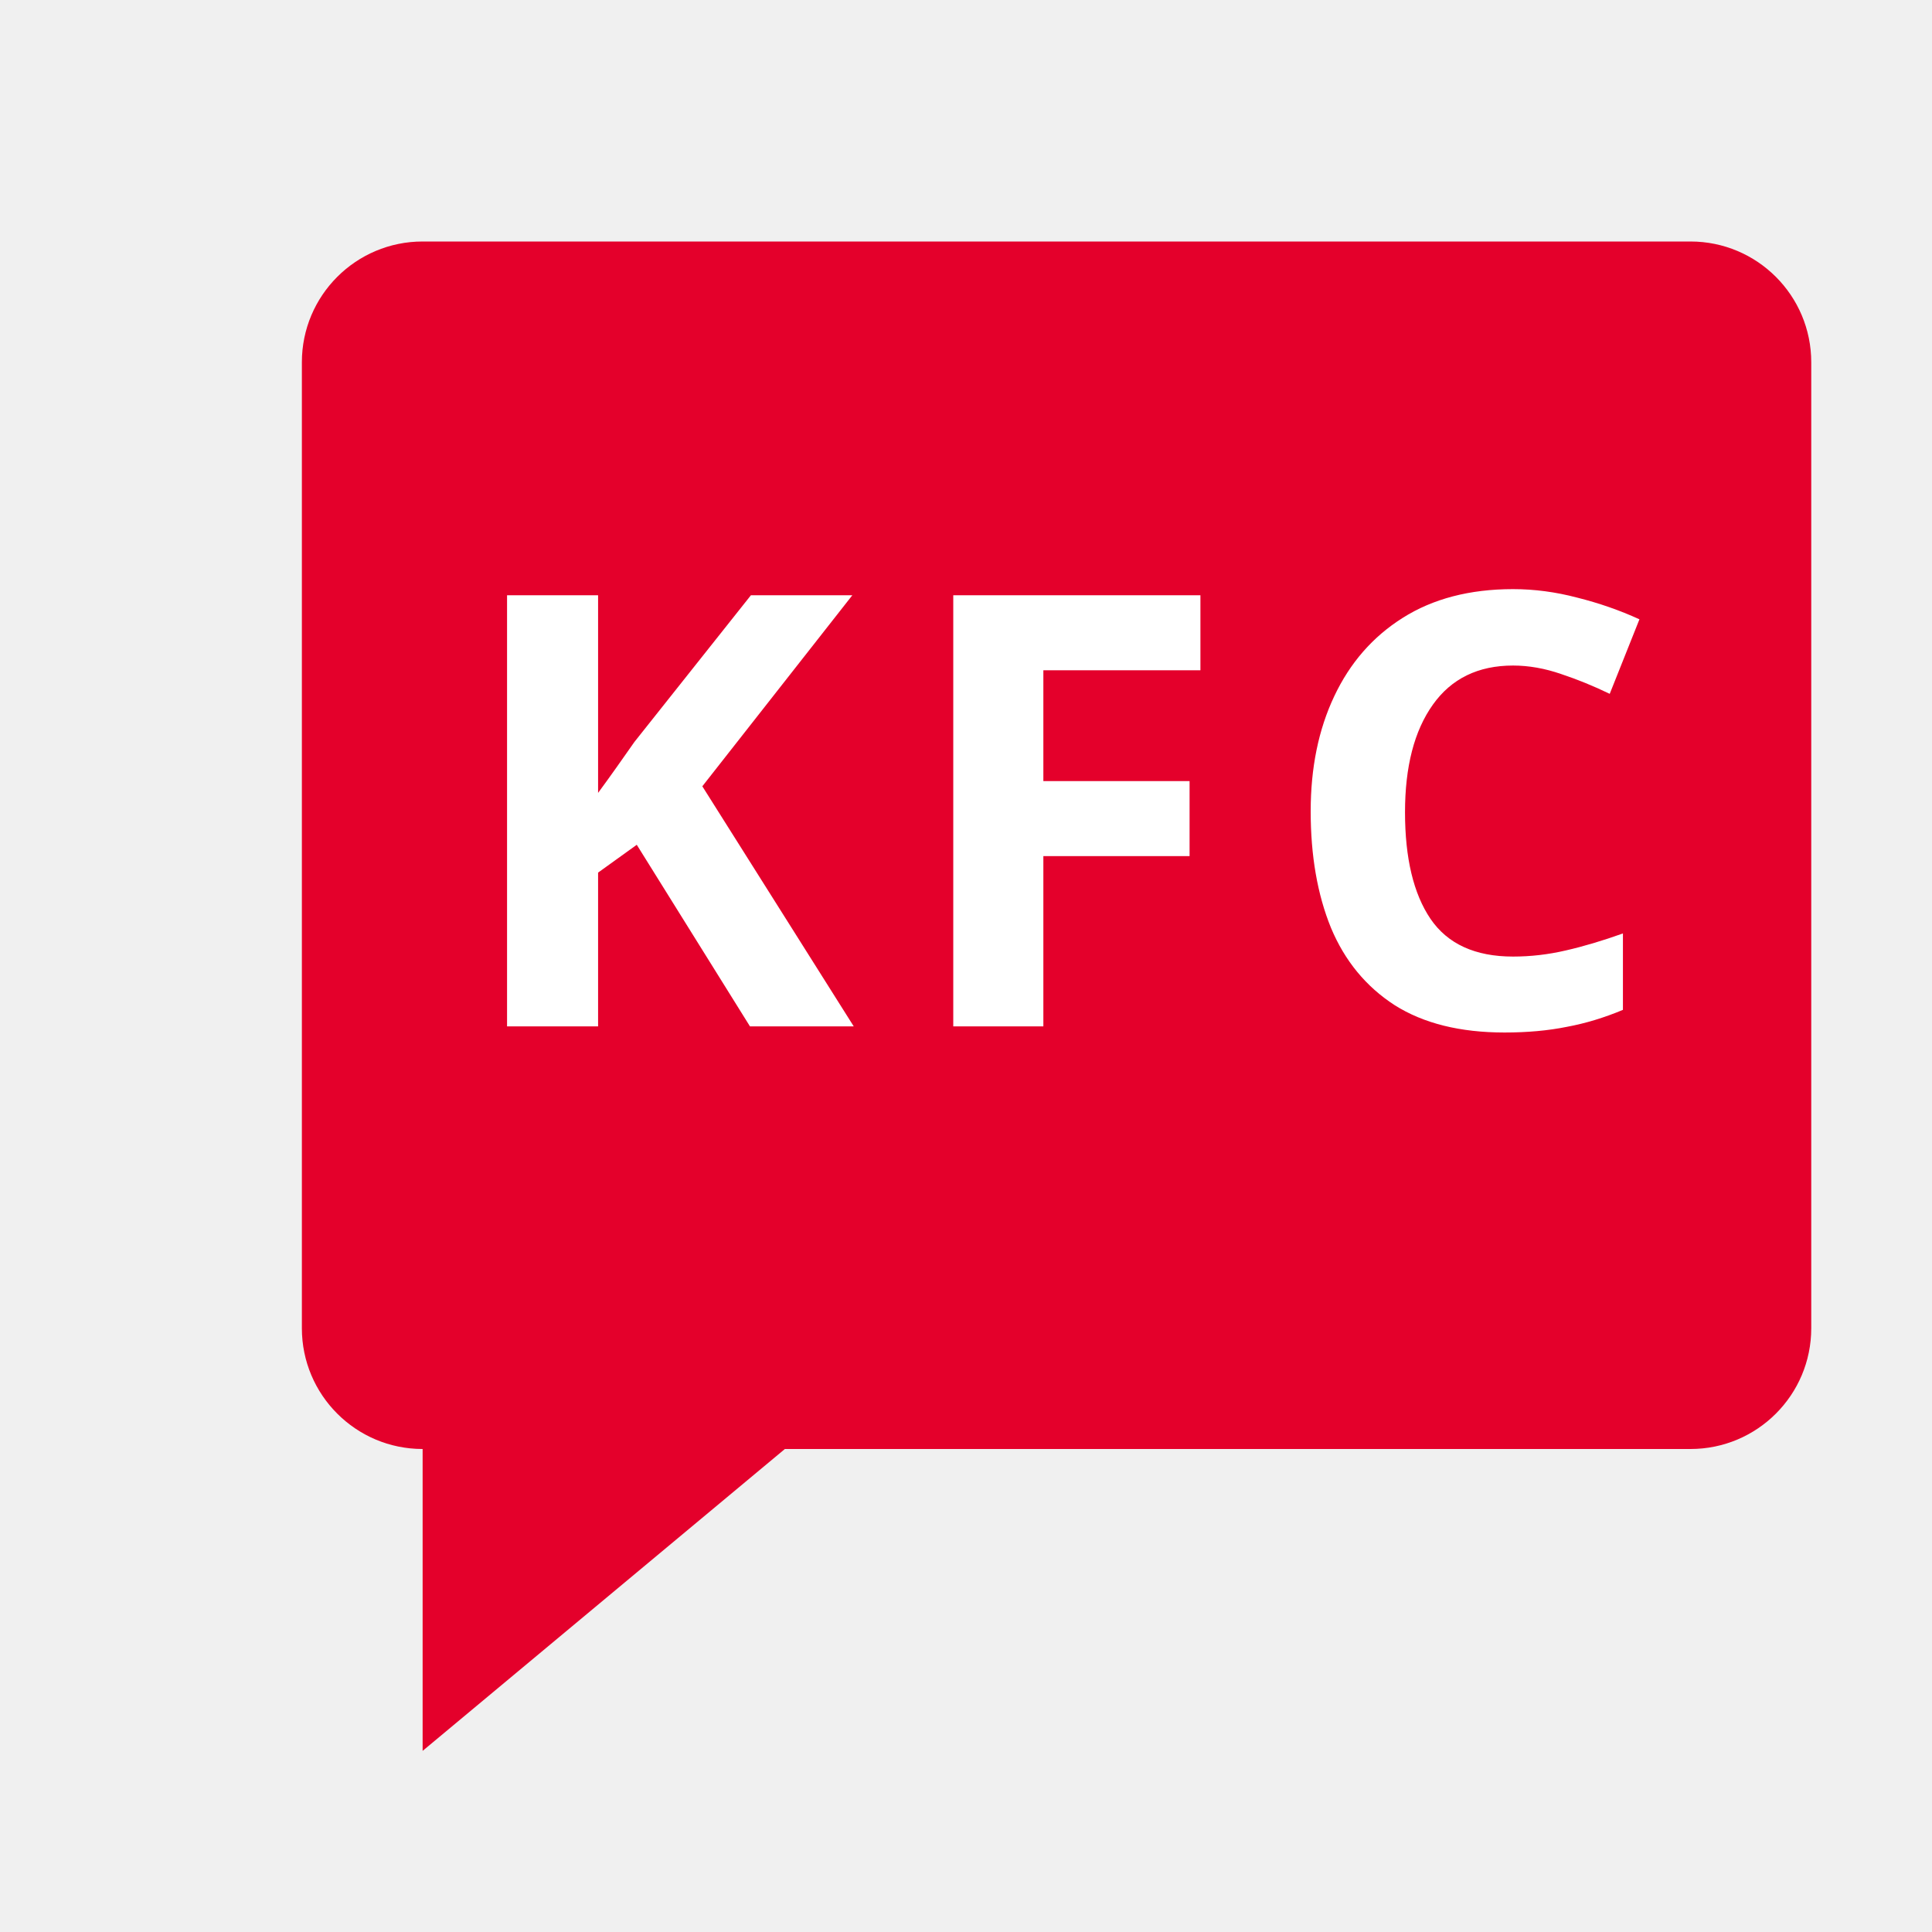
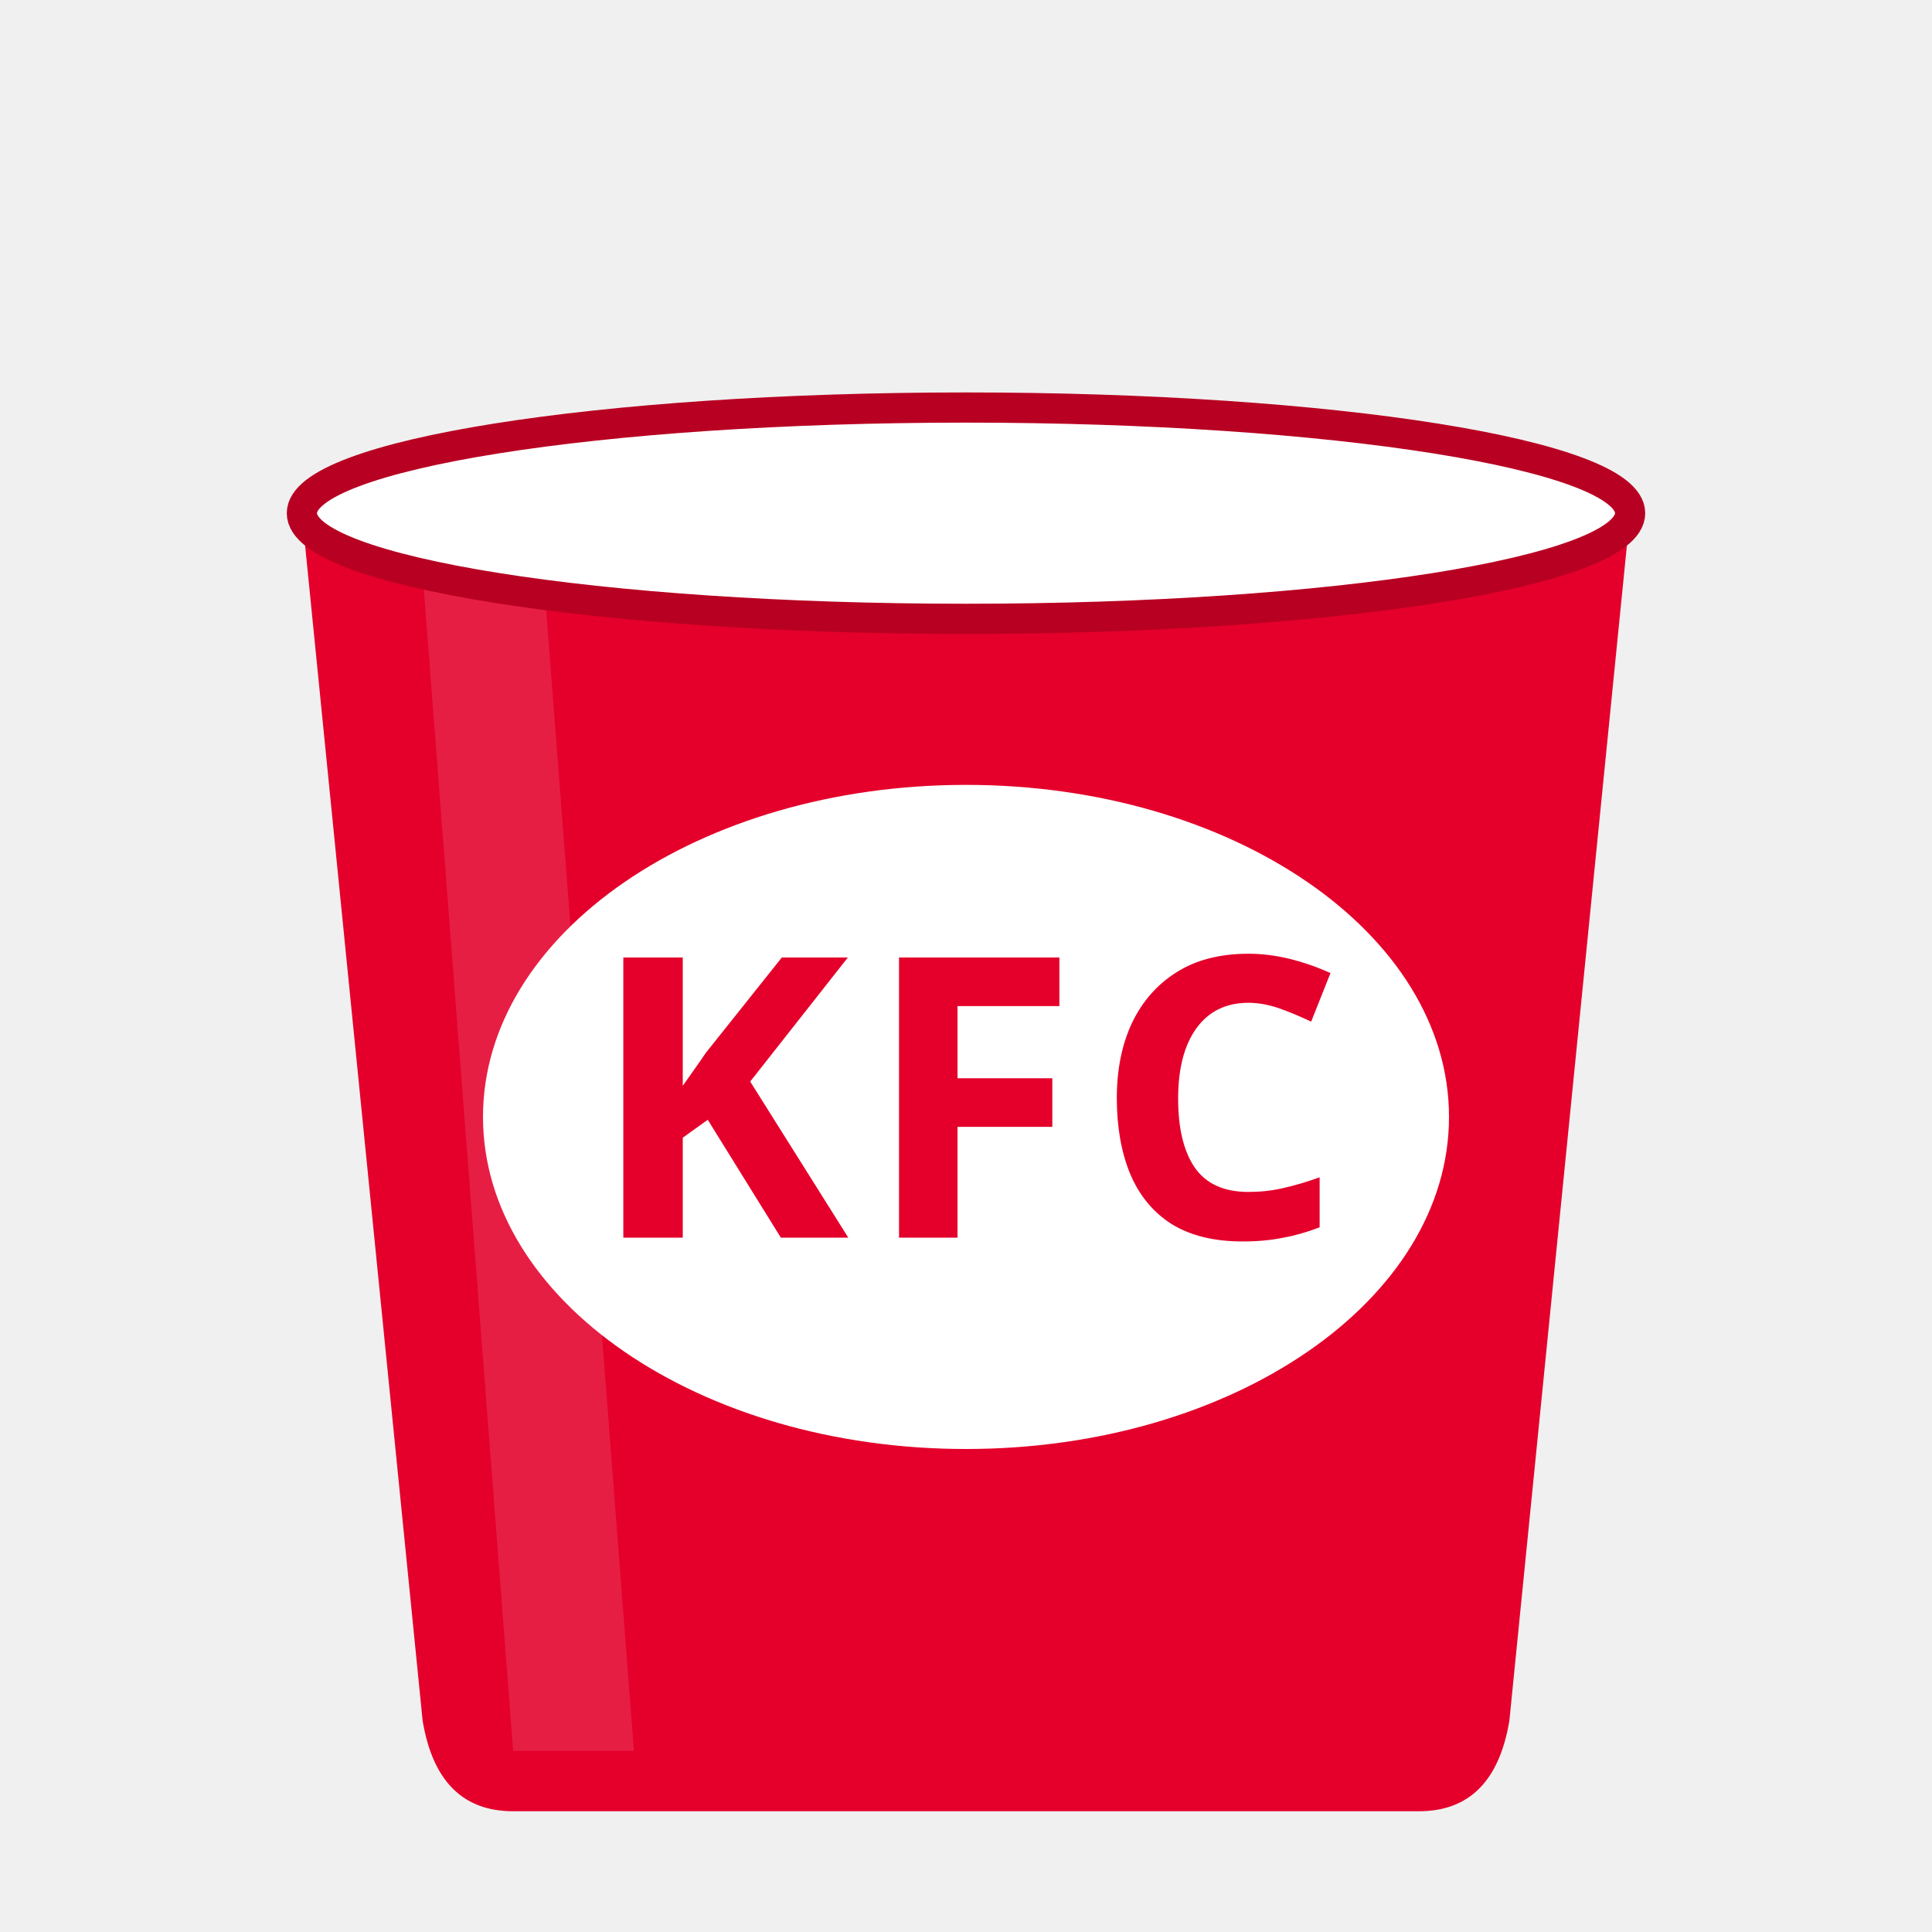
- <svg xmlns="http://www.w3.org/2000/svg" viewBox="0 0 64 64" role="img" aria-label="KFC on Viva Engage">
-   <path d="M14 8 H56        a4 4 0 0 1 4 4        V44        a4 4 0 0 1 -4 4        H26        L14 58        V48        H14        a4 4 0 0 1 -4 -4        V12        a4 4 0 0 1 4 -4 Z" fill="#e4002b" />
-   <text x="35" y="34" text-anchor="middle" font-family="'Trebuchet MS', 'Arial Black', sans-serif" font-weight="900" font-size="20" fill="#ffffff" letter-spacing="1.5">KFC</text>
+ <svg xmlns="http://www.w3.org/2000/svg" viewBox="0 0 64 64" role="img" aria-label="KFC bucket">
+   <path d="M10 17 L54 17 L50 57 Q49.5 60 47 60 L17 60 Q14.5 60 14 57 Z" fill="#e4002b" />
+   <path d="M14 19 L18 19 L21 58 L17 58 Z" fill="#ffffff" opacity="0.12" />
+   <ellipse cx="32" cy="17" rx="22" ry="3.5" fill="#ffffff" />
+   <ellipse cx="32" cy="17" rx="22" ry="3.5" fill="none" stroke="#b80022" stroke-width="1" />
+   <ellipse cx="32" cy="37" rx="16" ry="11" fill="#ffffff" />
+   <text x="32" y="41" text-anchor="middle" font-family="'Trebuchet MS', 'Arial Black', sans-serif" font-weight="900" font-size="13" fill="#e4002b" letter-spacing="0.5">KFC</text>
</svg>
